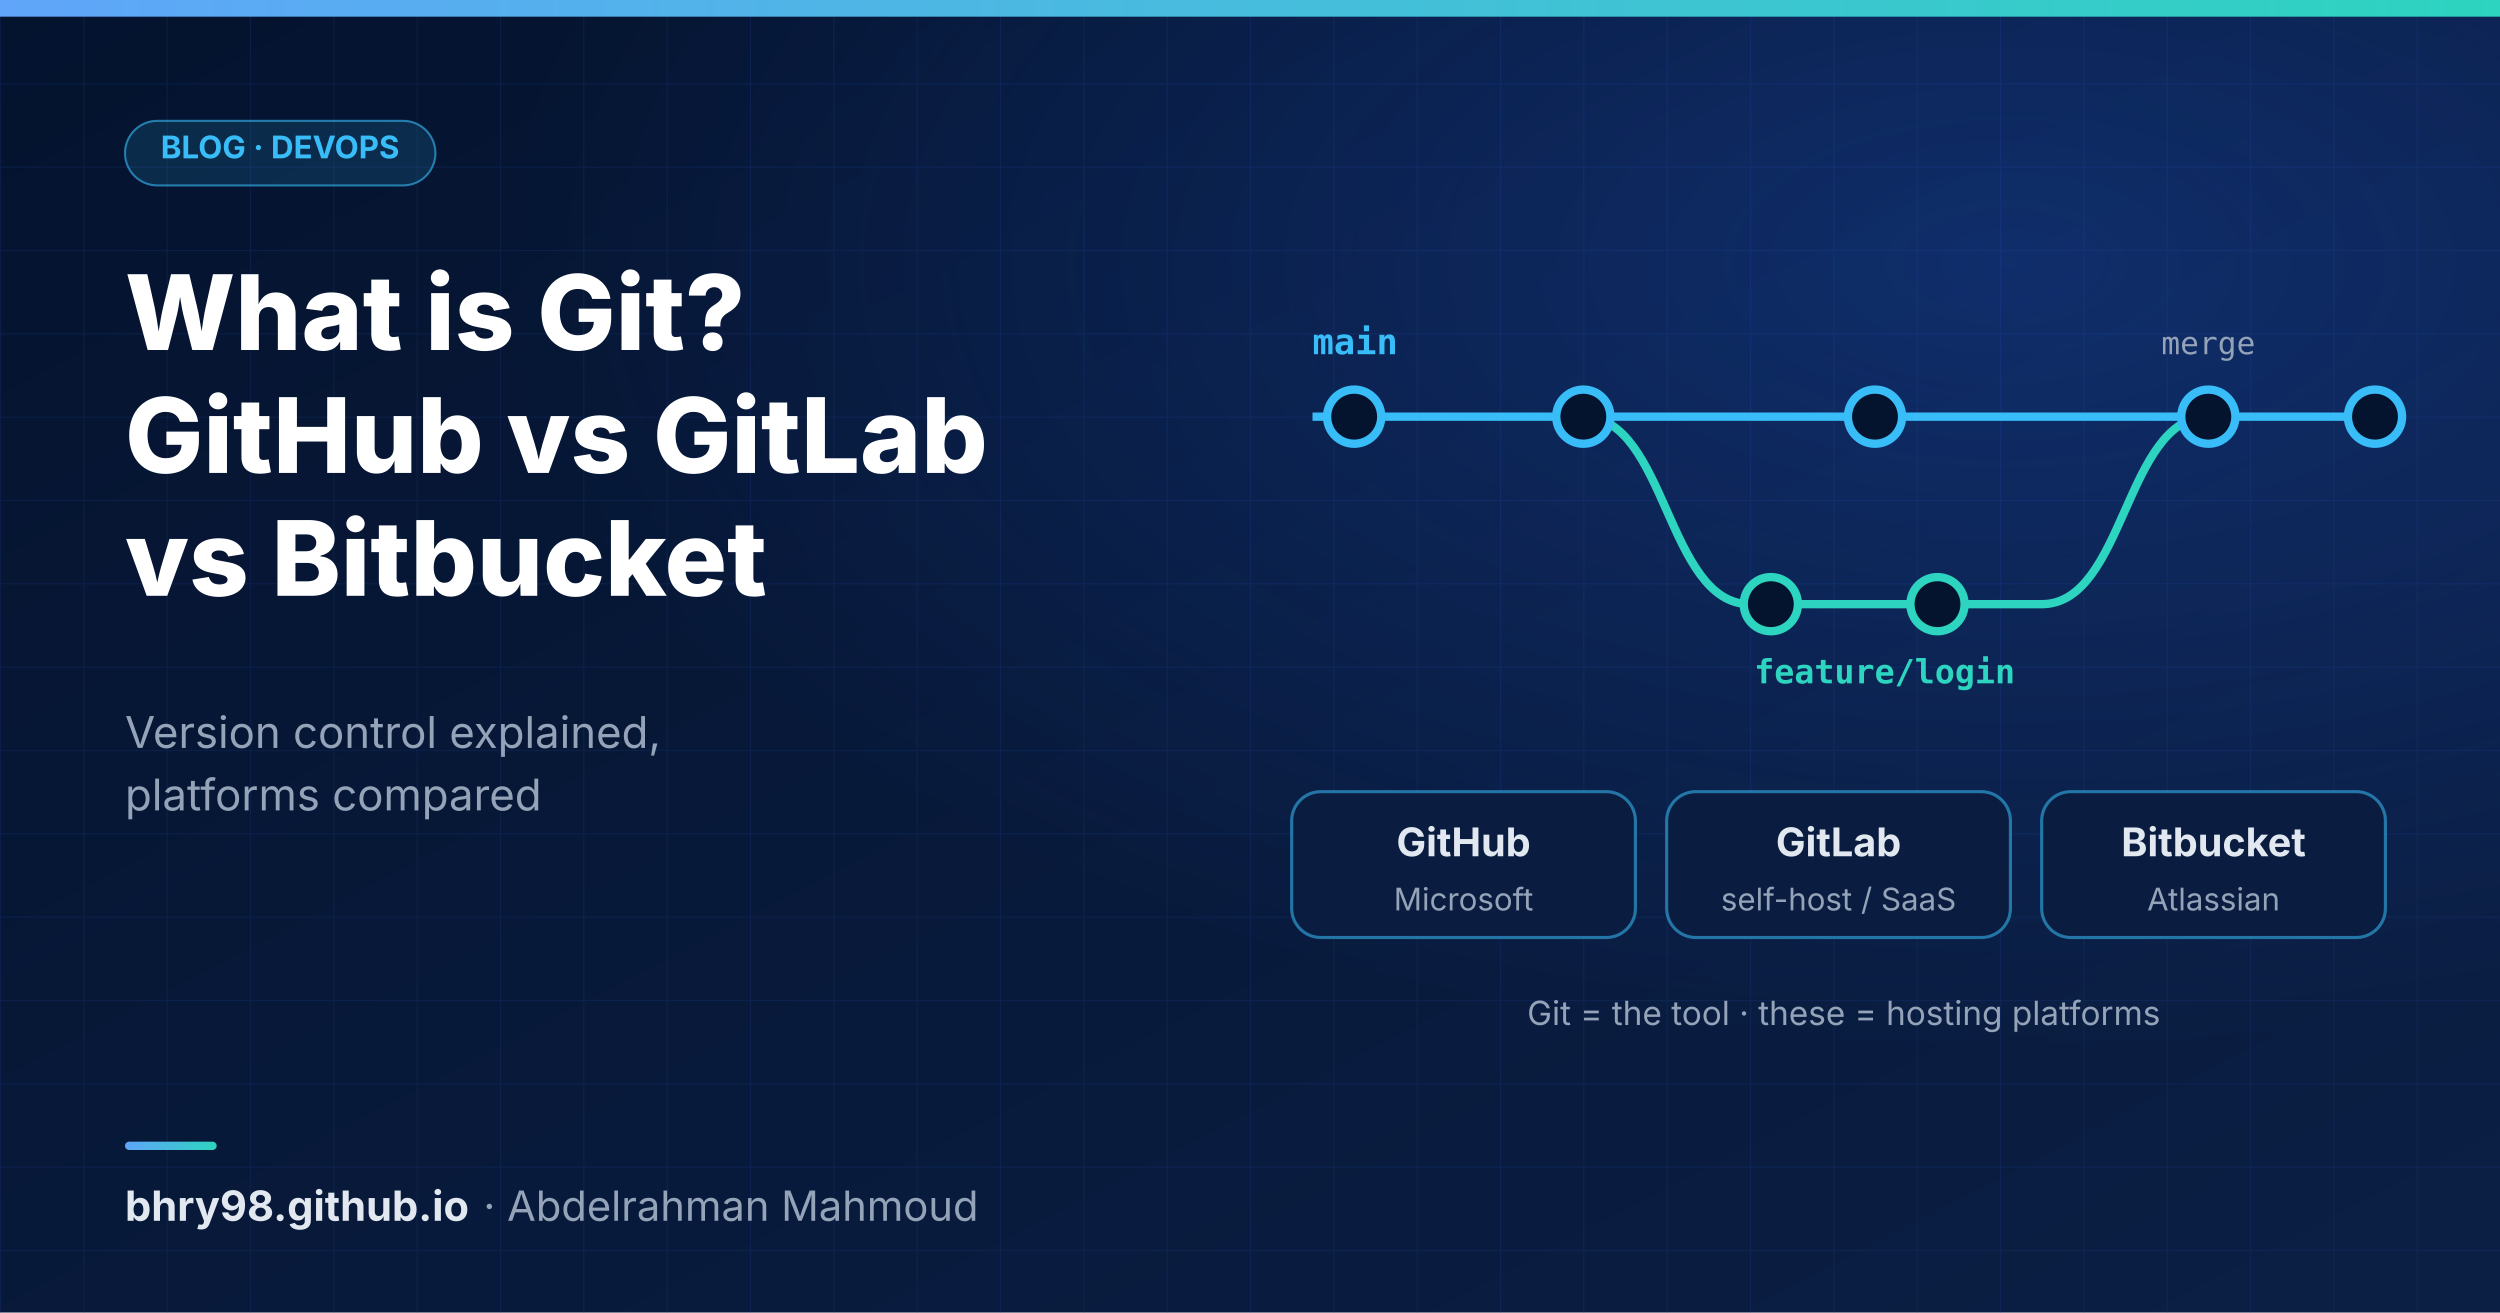
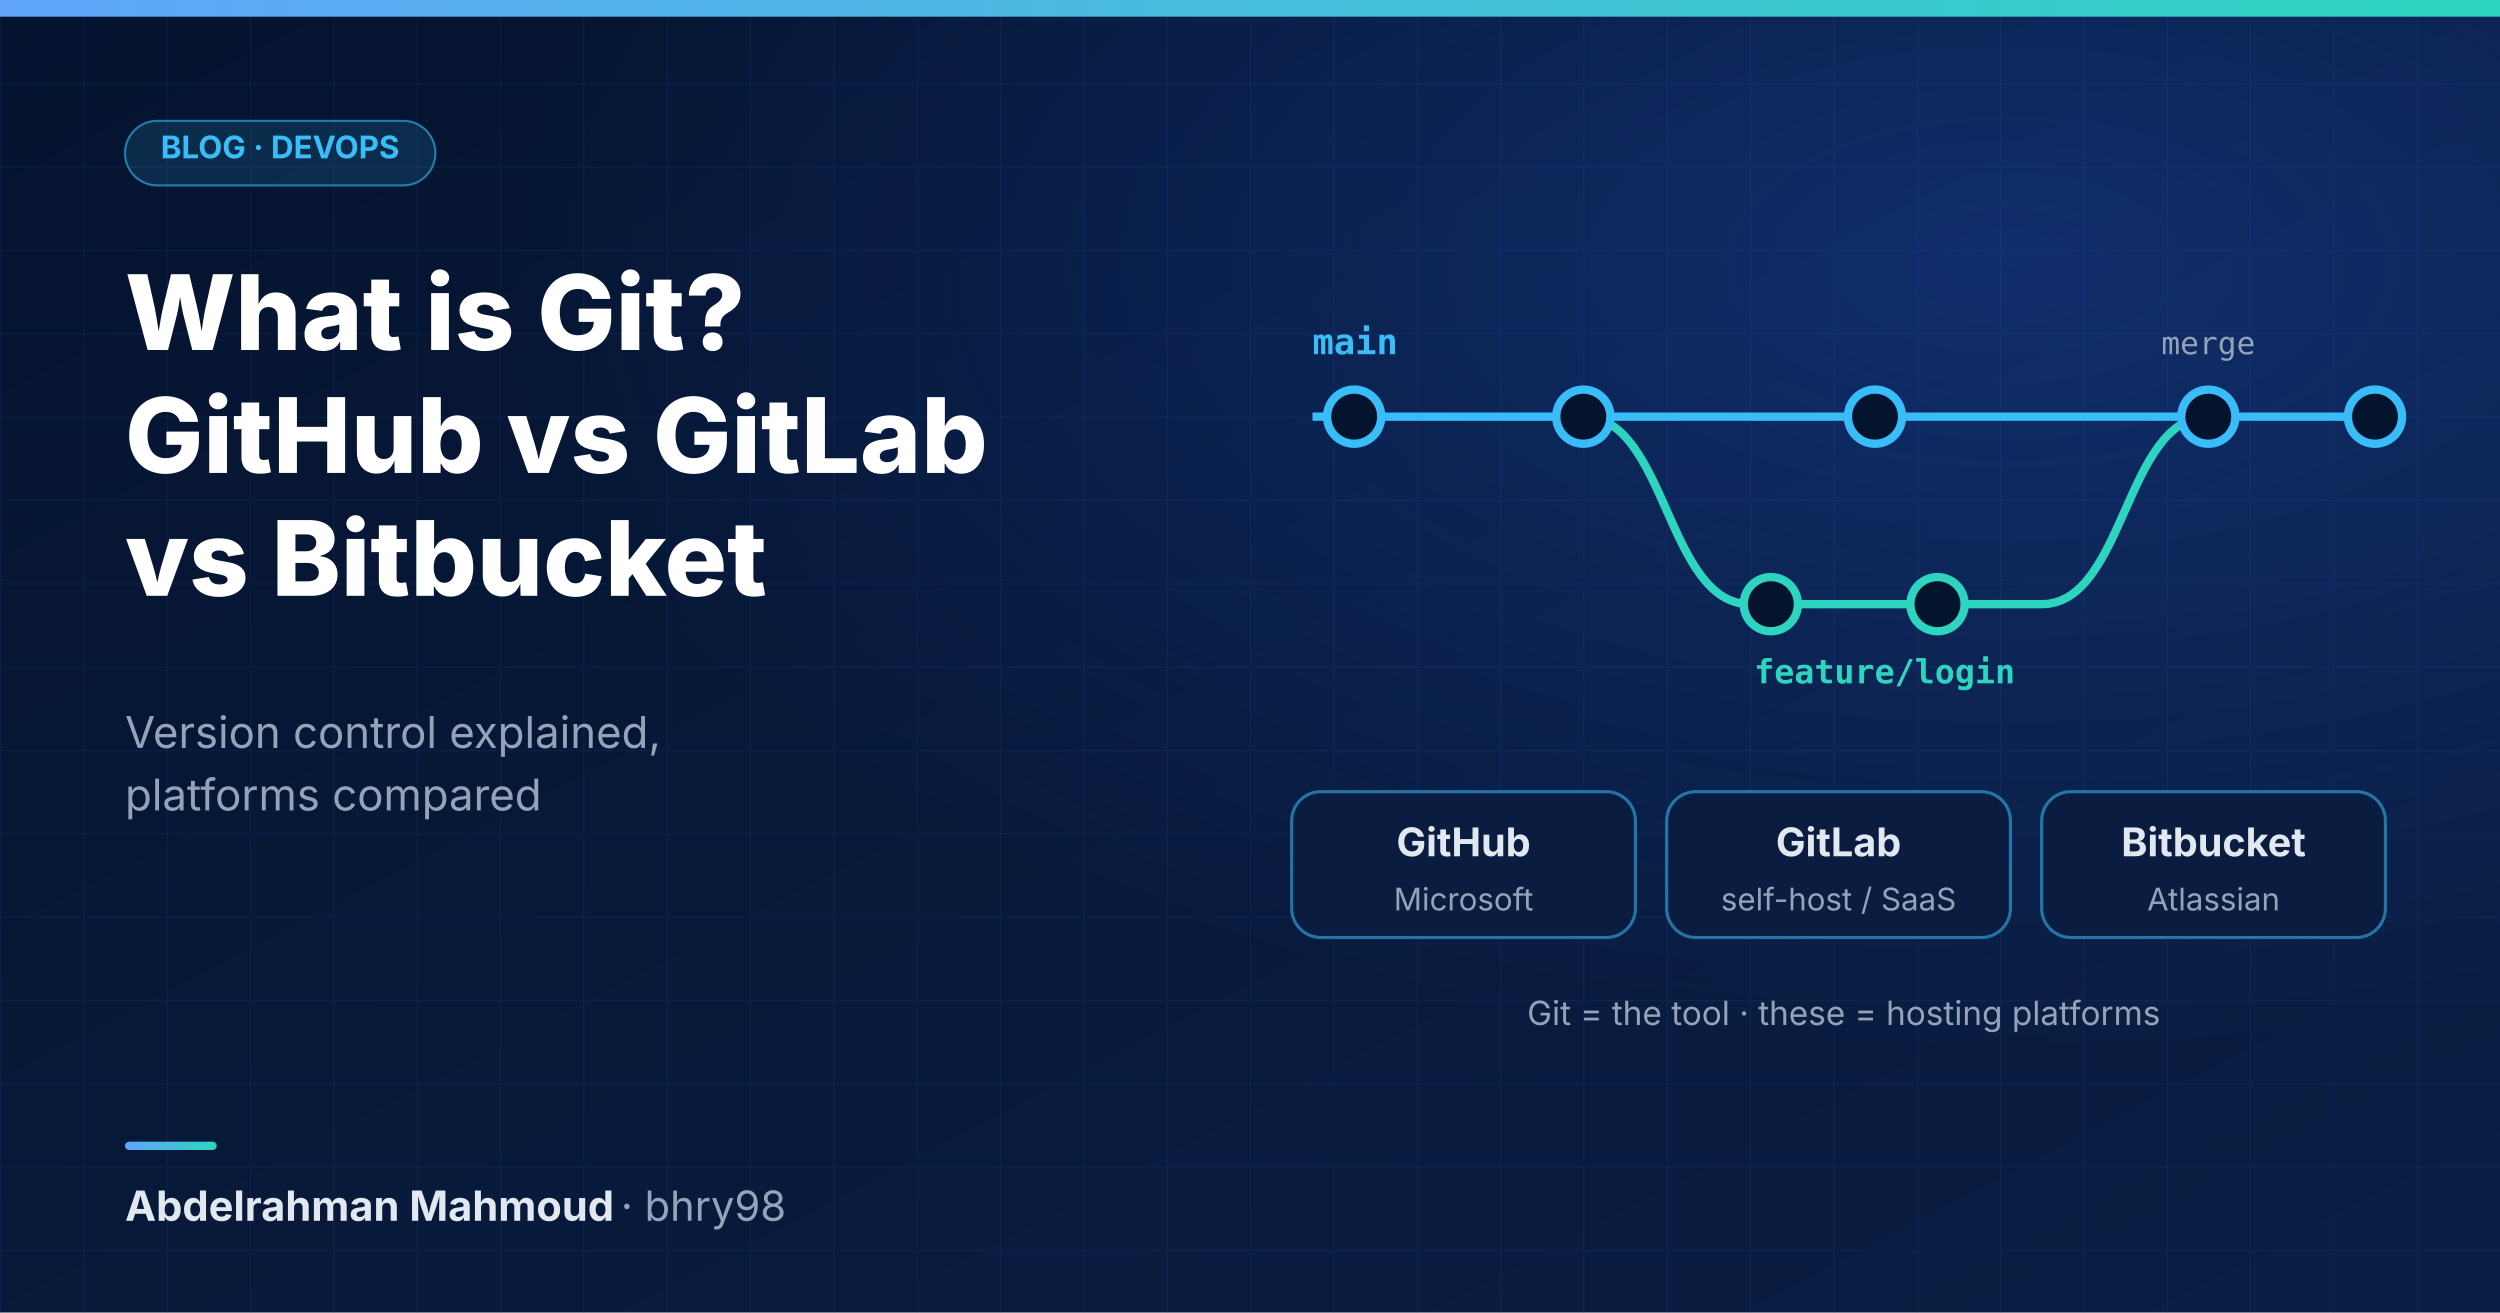
<svg xmlns="http://www.w3.org/2000/svg" width="1200" height="630" viewBox="0 0 1200 630" role="img" aria-labelledby="t d">
  <defs>
    <linearGradient id="bg" x1="0" y1="0" x2="1" y2="1">
      <stop offset="0" stop-color="#04132e" />
      <stop offset="1" stop-color="#0b1f45" />
    </linearGradient>
    <linearGradient id="brand" x1="0" y1="0" x2="1" y2="0">
      <stop offset="0" stop-color="#60a5fa" />
      <stop offset="1" stop-color="#2dd4bf" />
    </linearGradient>
    <radialGradient id="glow" cx="0.8" cy="0.2" r="0.6">
      <stop offset="0" stop-color="#2563eb" stop-opacity=".28" />
      <stop offset="1" stop-color="#2563eb" stop-opacity="0" />
    </radialGradient>
    <pattern id="grid" width="40" height="40" patternUnits="userSpaceOnUse">
      <path d="M40 0H0V40" fill="none" stroke="#1e3a8a" stroke-opacity=".25" />
    </pattern>
    <marker id="a" viewBox="0 0 10 10" refX="9" refY="5" markerWidth="7" markerHeight="7" orient="auto">
      <path d="M0 0L10 5L0 10z" fill="#38bdf8" />
    </marker>
  </defs>
  <rect width="1200" height="630" fill="url(#bg)" />
  <rect width="1200" height="630" fill="url(#grid)" />
  <rect width="1200" height="630" fill="url(#glow)" />
  <rect width="1200" height="8" fill="url(#brand)" />
  <rect x="60" y="58" width="149" height="31" rx="15.5" fill="#38bdf8" fill-opacity=".14" stroke="#38bdf8" stroke-opacity=".6" />
  <text x="134.45" y="76" font-size="15" fill="#38bdf8" font-weight="700" text-anchor="middle" font-family="Inter, 'Segoe UI', 'DejaVu Sans', Roboto, Helvetica, Arial, sans-serif">BLOG · DEVOPS</text>
  <text x="60" y="168" font-size="50" fill="#ffffff" font-weight="800" text-anchor="start" font-family="Inter, 'Segoe UI', 'DejaVu Sans', Roboto, Helvetica, Arial, sans-serif">What is Git?</text>
  <text x="60" y="227.0" font-size="50" fill="#ffffff" font-weight="800" text-anchor="start" font-family="Inter, 'Segoe UI', 'DejaVu Sans', Roboto, Helvetica, Arial, sans-serif">GitHub vs GitLab</text>
  <text x="60" y="286.0" font-size="50" fill="#ffffff" font-weight="800" text-anchor="start" font-family="Inter, 'Segoe UI', 'DejaVu Sans', Roboto, Helvetica, Arial, sans-serif">vs Bitbucket</text>
  <text x="60" y="359.0" font-size="21" fill="#94a3b8" font-weight="400" text-anchor="start" font-family="Inter, 'Segoe UI', 'DejaVu Sans', Roboto, Helvetica, Arial, sans-serif">Version control explained,</text>
  <text x="60" y="389.0" font-size="21" fill="#94a3b8" font-weight="400" text-anchor="start" font-family="Inter, 'Segoe UI', 'DejaVu Sans', Roboto, Helvetica, Arial, sans-serif">platforms compared</text>
  <rect x="60" y="548" width="44" height="4" rx="2" fill="url(#brand)" />
-   <text x="60" y="586" font-size="20" fill="#e2e8f0" font-weight="700" text-anchor="start" font-family="Inter, 'Segoe UI', 'DejaVu Sans', Roboto, Helvetica, Arial, sans-serif">bhry98.github.io</text>
-   <text x="232" y="586" font-size="20" fill="#94a3b8" font-weight="400" text-anchor="start" font-family="Inter, 'Segoe UI', 'DejaVu Sans', Roboto, Helvetica, Arial, sans-serif">· Abdelrahman Mahmoud</text>
+   <text x="60" y="586" font-size="20" fill="#e2e8f0" font-weight="700" text-anchor="start" font-family="Inter, 'Segoe UI', 'DejaVu Sans', Roboto, Helvetica, Arial, sans-serif">Abdelrahman Mahmoud</text>
+   <text x="298" y="586" font-size="20" fill="#94a3b8" font-weight="400" text-anchor="start" font-family="Inter, 'Segoe UI', 'DejaVu Sans', Roboto, Helvetica, Arial, sans-serif">· bhry98</text>
  <g>
    <path d="M630 200 H1150" stroke="#38bdf8" stroke-width="4" />
    <path d="M760 200 C800 200 800 290 840 290 H980 C1020 290 1020 200 1060 200" stroke="#2dd4bf" stroke-width="4" fill="none" />
    <circle cx="650" cy="200" r="13" fill="#04132e" stroke="#38bdf8" stroke-width="4" />
    <circle cx="760" cy="200" r="13" fill="#04132e" stroke="#38bdf8" stroke-width="4" />
    <circle cx="900" cy="200" r="13" fill="#04132e" stroke="#38bdf8" stroke-width="4" />
    <circle cx="1060" cy="200" r="13" fill="#04132e" stroke="#38bdf8" stroke-width="4" />
    <circle cx="1140" cy="200" r="13" fill="#04132e" stroke="#38bdf8" stroke-width="4" />
    <circle cx="850" cy="290" r="13" fill="#04132e" stroke="#2dd4bf" stroke-width="4" />
    <circle cx="930" cy="290" r="13" fill="#04132e" stroke="#2dd4bf" stroke-width="4" />
    <text x="630" y="170" font-size="17" fill="#38bdf8" font-weight="700" text-anchor="start" font-family="'JetBrains Mono', 'DejaVu Sans Mono', Consolas, Menlo, monospace">main</text>
    <text x="842" y="328" font-size="16" fill="#2dd4bf" font-weight="700" text-anchor="start" font-family="'JetBrains Mono', 'DejaVu Sans Mono', Consolas, Menlo, monospace">feature/login</text>
    <text x="1060" y="170" font-size="15" fill="#94a3b8" font-weight="400" text-anchor="middle" font-family="'JetBrains Mono', 'DejaVu Sans Mono', Consolas, Menlo, monospace">merge</text>
    <rect x="620" y="380" width="165" height="70" rx="14" fill="#0a1d40" stroke="#38bdf8" stroke-opacity=".55" stroke-width="1.5" />
    <text x="702.5" y="411.0" font-size="19" fill="#e2e8f0" font-weight="700" text-anchor="middle" font-family="Inter, 'Segoe UI', 'DejaVu Sans', Roboto, Helvetica, Arial, sans-serif">GitHub</text>
    <text x="702.5" y="437.0" font-size="15" fill="#94a3b8" font-weight="400" text-anchor="middle" font-family="Inter, 'Segoe UI', 'DejaVu Sans', Roboto, Helvetica, Arial, sans-serif">Microsoft</text>
    <rect x="800" y="380" width="165" height="70" rx="14" fill="#0a1d40" stroke="#38bdf8" stroke-opacity=".55" stroke-width="1.5" />
    <text x="882.5" y="411.0" font-size="19" fill="#e2e8f0" font-weight="700" text-anchor="middle" font-family="Inter, 'Segoe UI', 'DejaVu Sans', Roboto, Helvetica, Arial, sans-serif">GitLab</text>
    <text x="882.5" y="437.0" font-size="15" fill="#94a3b8" font-weight="400" text-anchor="middle" font-family="Inter, 'Segoe UI', 'DejaVu Sans', Roboto, Helvetica, Arial, sans-serif">self-host / SaaS</text>
    <rect x="980" y="380" width="165" height="70" rx="14" fill="#0a1d40" stroke="#38bdf8" stroke-opacity=".55" stroke-width="1.5" />
    <text x="1062.5" y="411.0" font-size="19" fill="#e2e8f0" font-weight="700" text-anchor="middle" font-family="Inter, 'Segoe UI', 'DejaVu Sans', Roboto, Helvetica, Arial, sans-serif">Bitbucket</text>
    <text x="1062.5" y="437.0" font-size="15" fill="#94a3b8" font-weight="400" text-anchor="middle" font-family="Inter, 'Segoe UI', 'DejaVu Sans', Roboto, Helvetica, Arial, sans-serif">Atlassian</text>
    <text x="885" y="492" font-size="16" fill="#94a3b8" font-weight="400" text-anchor="middle" font-family="Inter, 'Segoe UI', 'DejaVu Sans', Roboto, Helvetica, Arial, sans-serif">Git = the tool · these = hosting platforms</text>
  </g>
</svg>
